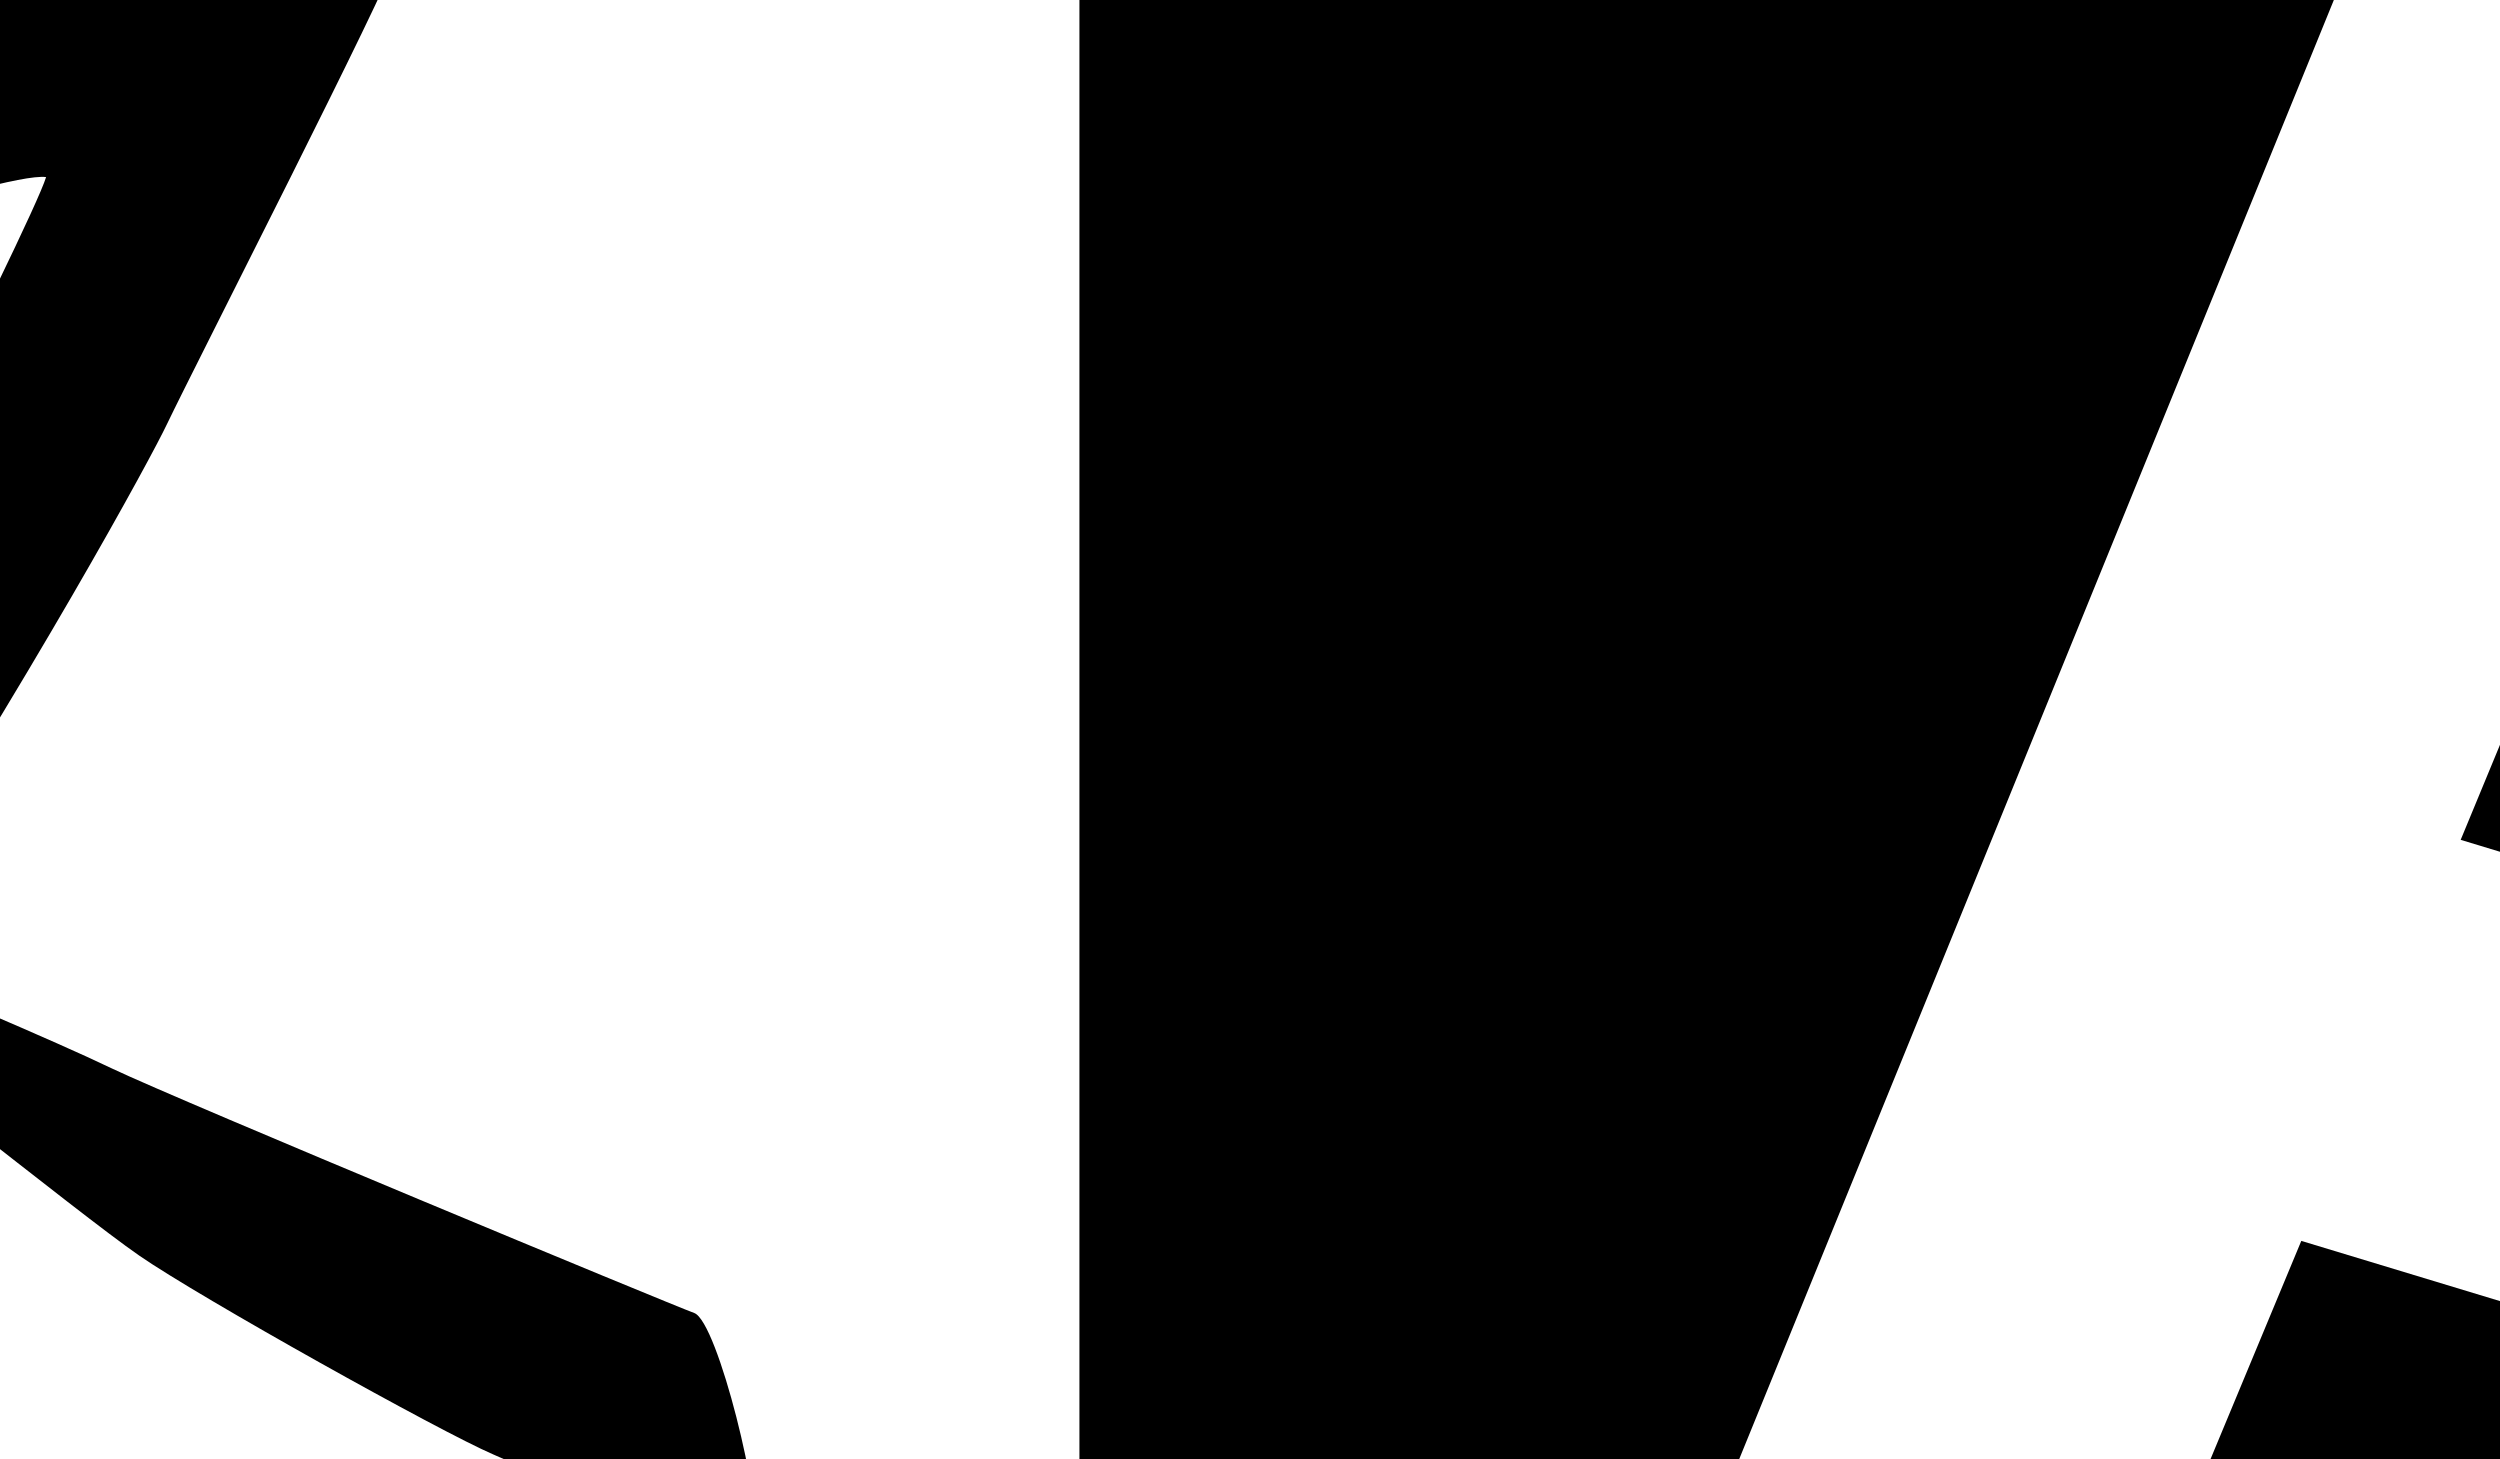
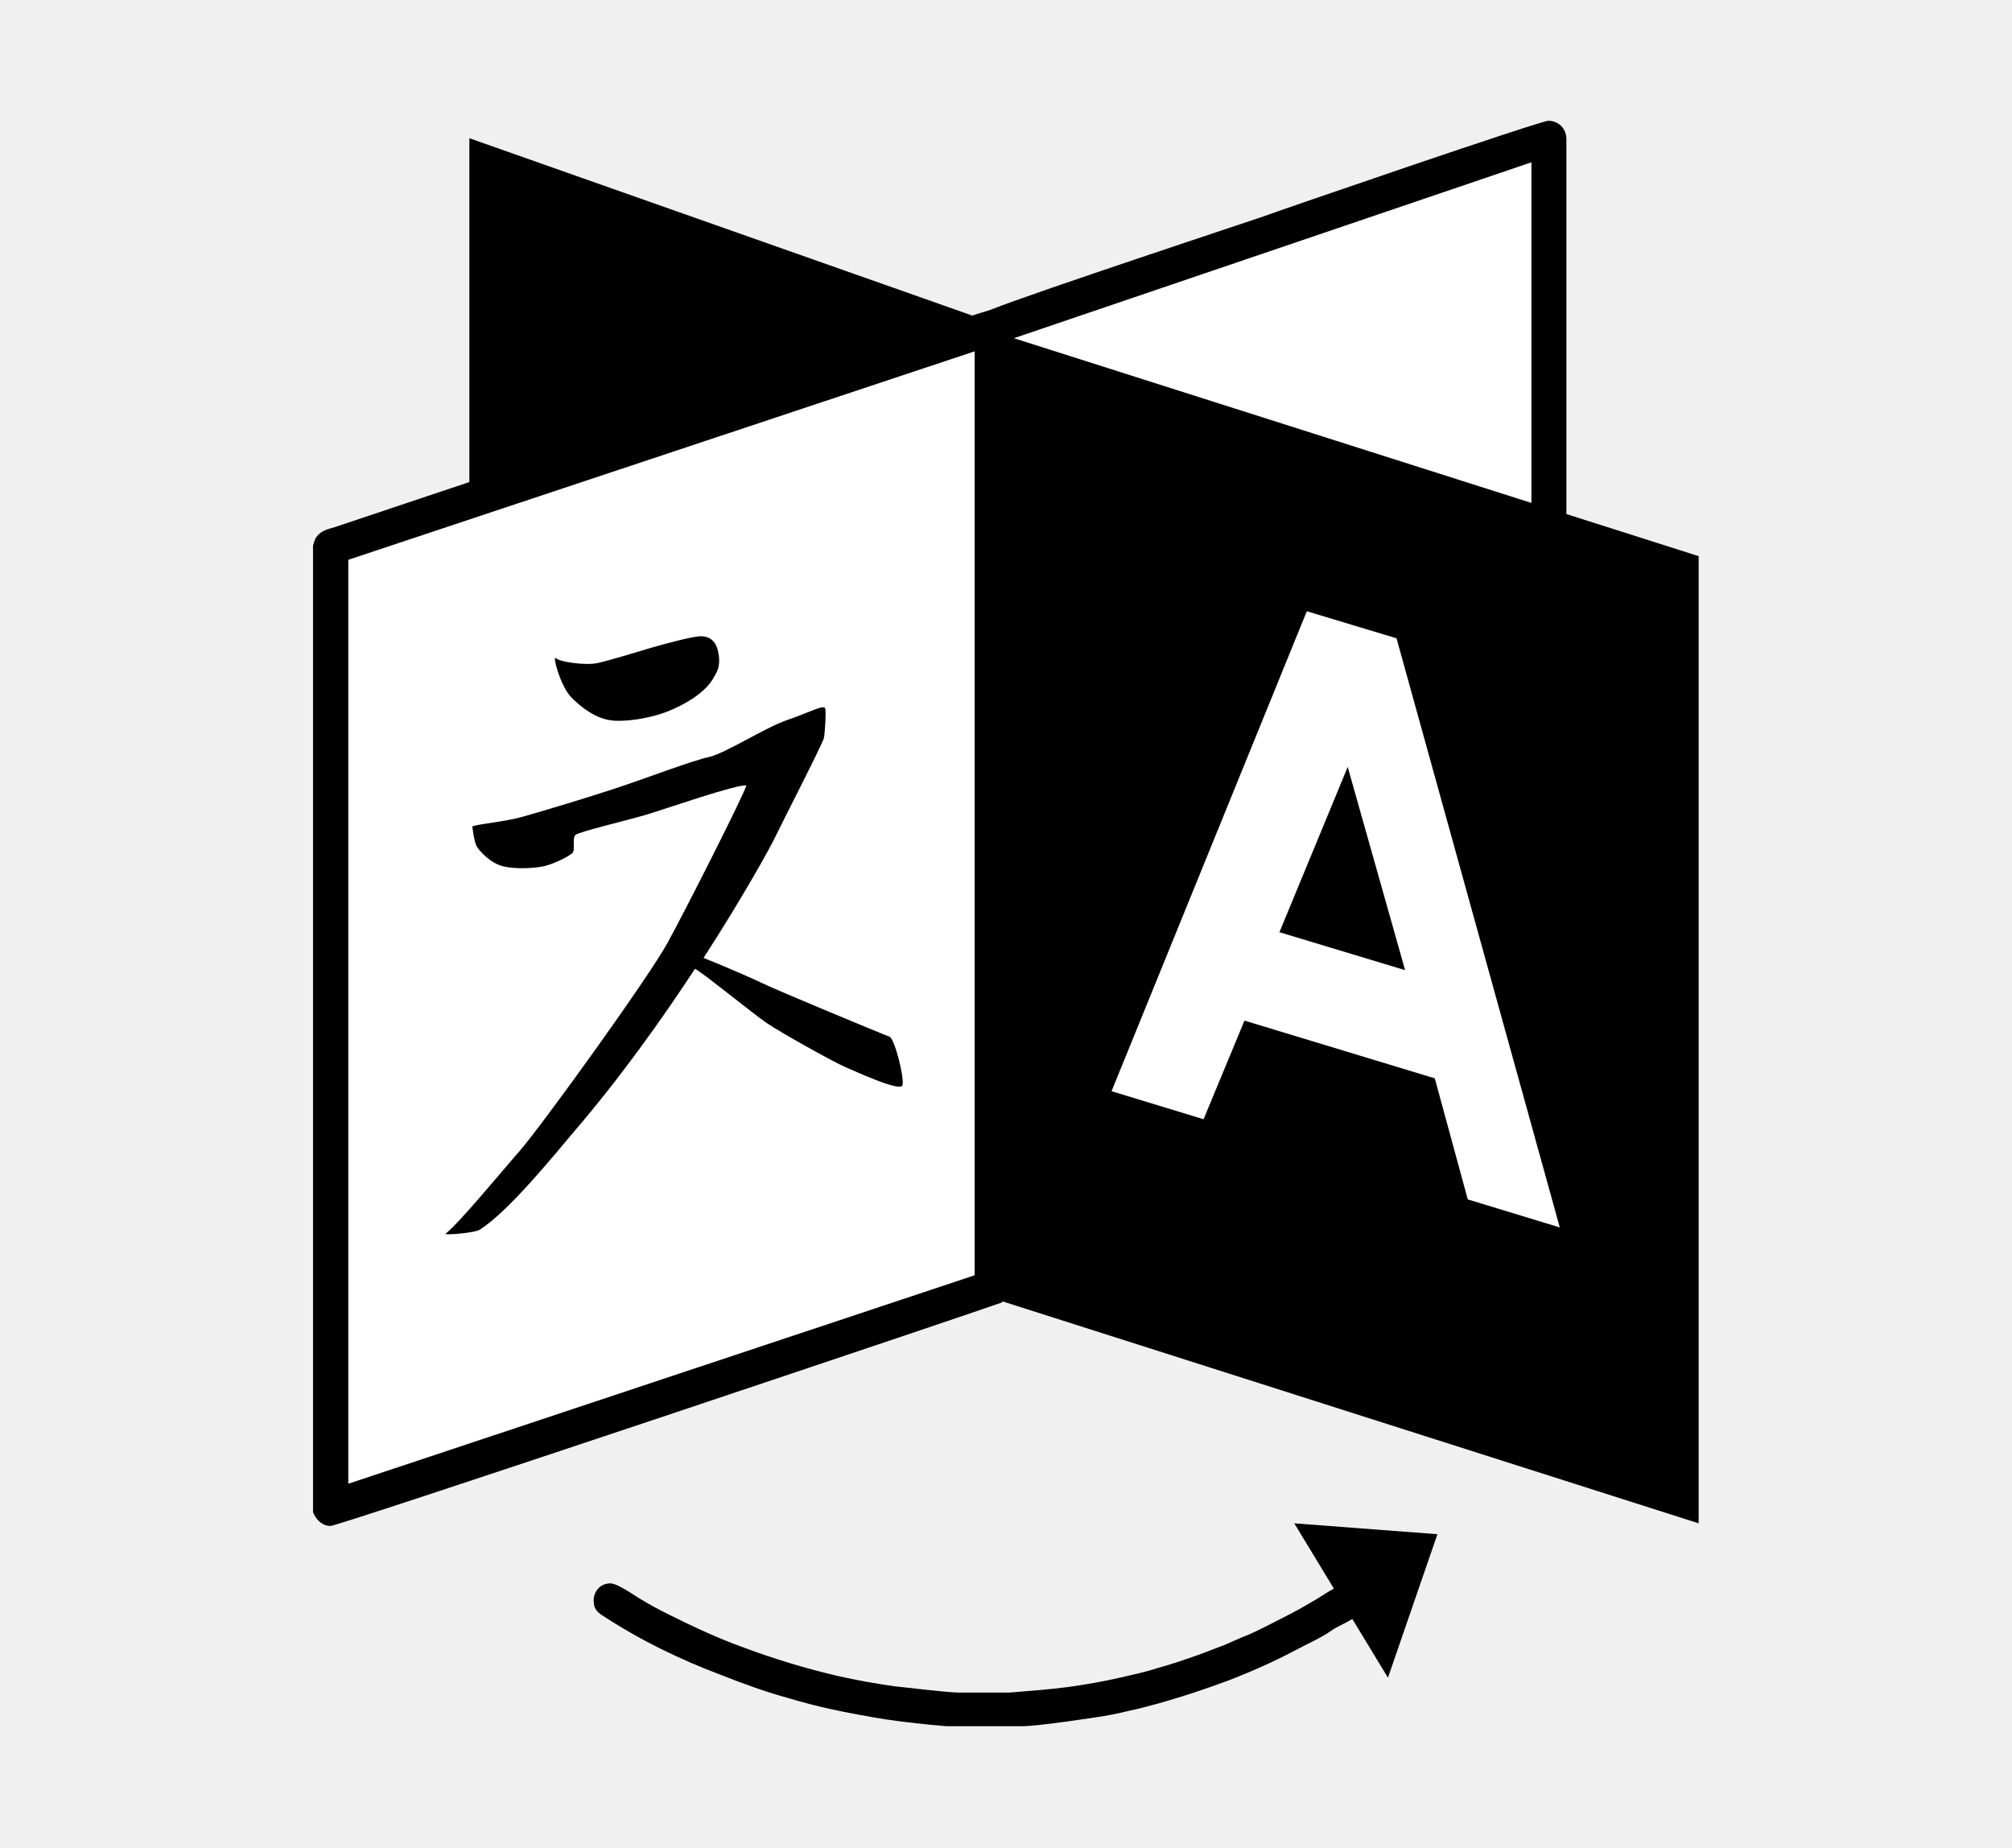
- <svg xmlns="http://www.w3.org/2000/svg" version="1.1" id="Layer_x5F_1_x5F_1" x="0px" y="0px" viewBox="0 0 960 560" enable-background="new 0 0 960 560" xml:space="preserve">
-   <g>
-     <polygon points="468.1,-730.3 -464.7,-1059.5 -464.7,970.5 468.1,668.8  " />
-     <polygon fill="#FFFFFF" points="445.7,-731.4 1414.1,-1060.6 1414.1,969.5 445.7,667.8  " />
-     <polygon fill="#FFFFFF" points="-706.5,1325.9 445.7,941.9 445.7,-731.6 -706.5,-347.5  " />
-     <polygon points="970.7,1351.2 1134,1619.9 1220.1,1370.3  " />
+ <svg xmlns="http://www.w3.org/2000/svg" version="1.1" x="0px" y="0px" viewBox="0 0 610 560" enable-background="new 0 0 610 560" xml:space="preserve">
+   <g id="Layer_2">
+ </g>
+   <g id="Layer_x5F_1_x5F_1">
    <g>
-       <path d="M-314.8-154.8c-6.1-6,8,49.1,27.6,68.9c34.8,35.1,61.9,39.6,76.4,40.2c32,1.3,71.5-8,94.9-17.8    c22.7-9.7,62.4-30,77.5-59.6c3.2-6.3,11.9-17,6.4-43.2c-4.1-20.2-17-27.3-32.7-26.1c-15.7,1.1-63.2,13.7-86.1,20.8    c-23,7-70.3,21.4-90.9,25.8C-262.2-141.3-307.5-147.8-314.8-154.8z" />
-       <path d="M266.6,504.2C257.5,500.9,69.7,423,43,410.3C21.2,399.8-32.2,377.2-57.3,367C13.5,257.8,58.2,175.4,64.1,162.9    c11-23,86-169.6,87.7-178.7c1.7-9.2,3.8-43,2.2-51c-1.7-8.2-29.1,7.5-66.4,20.2C50.2-34-20.8,12.2-48.2,18    c-27.5,5.7-115.5,39.1-160.5,54S-339,112.9-374,122.4c-35.1,9.5-65.7,10.2-85.3,16.2c0,0,2.6,27.5,7.8,35.7    c5.2,8.2,23.7,28.4,45.3,34.1c21.6,5.7,57.3,3.4,73.6-0.3c16.3-3.8,44.4-17.5,48.2-23.5c3.8-6.1-2-24.9,4.5-30.6    c6.5-5.6,92.2-25.7,124.6-35.4C-123,108.5,0.9,65.8,17.7,68c-5.3,17.7-105,215.1-137.1,274c-32.1,58.9-218.6,318-258.3,363.6    c-30.1,34.7-103.2,123.5-128.5,143.6c6.4,1.8,51.6-2.1,59.9-7.2c51.3-31.6,136.9-138.1,164.4-170.5    c81.9-96,153.8-196.8,210.8-283.4h0.1c11.1,4.6,100.9,77.8,124.4,94c23.4,16.2,115.9,67.8,136,76.4c20,8.7,97.1,44.2,100.3,32.2    C292.9,578.5,275.7,507.6,266.6,504.2z" />
-     </g>
-     <path fill-rule="evenodd" clip-rule="evenodd" d="M-167.5,1482.5c18,11,35,20,54,29c38,19,81,39,122,54c56,21,112,38,168,51   c31,7,65,13,98,18c3,0,92,11,110,11h90c35-3,68-5,103-10c28-4,59-9,89-16c22-5,45-10,67-17c21-6,45-14,68-22c15-5,31-12,47-18   c13-6,29-13,44-19c18-8,39-19,59-29c16-8,34-18,51-28c13-7,43-30,59-30c18,0,30,16,30,30c0,29-39,38-57,51c-19,13-42,23-62,34   c-40,21-81,39-120,54c-51,19-107,37-157,49c-19,4-38,9-57,12c-10,2-114,18-143,18h-132c-35-3-72-7-107-12c-31-5-64-11-95-18   c-24-5-50-12-73-19c-40-11-79-25-117-40c-69-26-141-60-209-105c-12-8-13-16-13-25c0-15,11-29,29-29   C-205.5,1456.5-173.5,1479.5-167.5,1482.5z" />
-     <path fill-rule="evenodd" clip-rule="evenodd" d="M414.5,919.5l-1090,363v-1608l1090-363V919.5z M475.5-735.5v1680c-1,5-3,10-7,15   c-2,3-6,7-9,8c-25,10-1151,388-1166,388c-12,0-23-8-29-21c0-1-1-2-1-4v-1681c2-5,3-12,7-16c8-11,22-13,31-16   c17-6,1126-378,1142-378C453.5-760.5,475.5-753.5,475.5-735.5z" />
-     <path fill-rule="evenodd" clip-rule="evenodd" d="M1383.5,927.5l-907-282v-1355l907-308V927.5z M1444.5-1057.5v2023   c-1,23-17,33-32,33c-13,0-107-32-123-37c-126-39-253-78-378-117c-28-9-57-18-84-27c-24-7-50-15-74-23c-107-33-216-66-323-102   c-4-1-14-15-14-18v-1413c2-5,4-11,9-15c8-9,351-123,486-168c36-13,487-168,501-168C1430.5-1089.5,1444.5-1076.5,1444.5-1057.5z" />
-     <polygon points="1674.7,1351.2 463,965 468.1,-716.3 1674.7,-332.3  " />
-     <g>
-       <path fill-rule="evenodd" clip-rule="evenodd" fill="#FFFFFF" d="M1063.8,35L944.9,322.5l218.6,66.3L1063.8,35z M992.5-236.3    l156.1,47.3L1433,836l-160.3-48.7L1215,576.9L883.7,476.5l-71.3,171.4L652,599.2L992.5-236.3z" />
+       <polygon points="304.8,99.2 142.3,41.9 142.3,395.5 304.8,342.9   " />
+       <polygon fill="#FFFFFF" points="300.9,99 469.6,41.7 469.6,395.3 300.9,342.8   " />
+       <polygon fill="#FFFFFF" points="100.2,457.4 300.9,390.5 300.9,99 100.2,165.9   " />
+       <polygon points="392.4,461.8 420.8,508.6 435.8,465.1   " />
+       <g>
+         <path d="M168.5,199.5c-1.1-1,1.4,8.6,4.8,12c6.1,6.1,10.8,6.9,13.3,7c5.6,0.2,12.5-1.4,16.5-3.1c4-1.7,10.9-5.2,13.5-10.4     c0.6-1.1,2.1-3,1.1-7.5c-0.7-3.5-3-4.8-5.7-4.6c-2.7,0.2-11,2.4-15,3.6c-4,1.2-12.2,3.7-15.8,4.5     C177.6,201.8,169.7,200.7,168.5,199.5z" />
+         <path d="M269.7,314.3c-1.6-0.6-34.3-14.1-38.9-16.4c-3.8-1.8-13.1-5.8-17.5-7.5c12.3-19,20.1-33.4,21.2-35.6     c1.9-4,15-29.5,15.3-31.1c0.3-1.6,0.7-7.5,0.4-8.9c-0.3-1.4-5.1,1.3-11.6,3.5c-6.5,2.2-18.9,10.2-23.7,11.2     c-4.8,1-20.1,6.8-28,9.4c-7.8,2.6-22.7,7.1-28.8,8.8c-6.1,1.6-11.4,1.8-14.9,2.8c0,0,0.5,4.8,1.4,6.2c0.9,1.4,4.1,5,7.9,5.9     c3.8,1,10,0.6,12.8-0.1c2.8-0.7,7.7-3.1,8.4-4.1c0.7-1.1-0.3-4.3,0.8-5.3c1.1-1,16.1-4.5,21.7-6.2c5.6-1.7,27.2-9.2,30.1-8.8     c-0.9,3.1-18.3,37.5-23.9,47.7c-5.6,10.3-38.1,55.4-45,63.3c-5.3,6-18,21.5-22.4,25c1.1,0.3,9-0.4,10.4-1.3     c8.9-5.5,23.8-24.1,28.6-29.7c14.3-16.7,26.8-34.3,36.7-49.4h0c1.9,0.8,17.6,13.6,21.7,16.4c4.1,2.8,20.2,11.8,23.7,13.3     c3.5,1.5,16.9,7.7,17.5,5.6C274.3,327.2,271.3,314.9,269.7,314.3z" />
+       </g>
+       <path fill-rule="evenodd" clip-rule="evenodd" d="M194.1,484.7c3.1,1.9,6.1,3.5,9.4,5.1c6.6,3.3,14.1,6.8,21.3,9.4    c9.8,3.7,19.5,6.6,29.3,8.9c5.4,1.2,11.3,2.3,17.1,3.1c0.5,0,16,1.9,19.2,1.9h15.7c6.1-0.5,11.8-0.9,17.9-1.7    c4.9-0.7,10.3-1.6,15.5-2.8c3.8-0.9,7.8-1.7,11.7-3c3.7-1,7.8-2.4,11.8-3.8c2.6-0.9,5.4-2.1,8.2-3.1c2.3-1,5.1-2.3,7.7-3.3    c3.1-1.4,6.8-3.3,10.3-5.1c2.8-1.4,5.9-3.1,8.9-4.9c2.3-1.2,7.5-5.2,10.3-5.2c3.1,0,5.2,2.8,5.2,5.2c0,5.1-6.8,6.6-9.9,8.9    c-3.3,2.3-7.3,4-10.8,5.9c-7,3.7-14.1,6.8-20.9,9.4c-8.9,3.3-18.6,6.4-27.3,8.5c-3.3,0.7-6.6,1.6-9.9,2.1    c-1.7,0.3-19.9,3.1-24.9,3.1h-23c-6.1-0.5-12.5-1.2-18.6-2.1c-5.4-0.9-11.1-1.9-16.5-3.1c-4.2-0.9-8.7-2.1-12.7-3.3    c-7-1.9-13.8-4.4-20.4-7c-12-4.5-24.6-10.5-36.4-18.3c-2.1-1.4-2.3-2.8-2.3-4.4c0-2.6,1.9-5.1,5.1-5.1    C187.5,480.1,193.1,484.2,194.1,484.7z" />
+       <path fill-rule="evenodd" clip-rule="evenodd" d="M295.5,386.6l-189.9,63.2V169.7l189.9-63.2V386.6z M306.1,98.3V391    c-0.2,0.9-0.5,1.7-1.2,2.6c-0.3,0.5-1,1.2-1.6,1.4c-4.4,1.7-200.5,67.6-203.1,67.6c-2.1,0-4-1.4-5.1-3.7c0-0.2-0.2-0.3-0.2-0.7    V165.4c0.3-0.9,0.5-2.1,1.2-2.8c1.4-1.9,3.8-2.3,5.4-2.8c3-1,196.1-65.8,198.9-65.8C302.3,94,306.1,95.2,306.1,98.3z" />
+       <path fill-rule="evenodd" clip-rule="evenodd" d="M464.3,388l-158-49.1v-236l158-53.7V388z M474.9,42.2v352.4    c-0.2,4-3,5.7-5.6,5.7c-2.3,0-18.6-5.6-21.4-6.4c-21.9-6.8-44.1-13.6-65.8-20.4c-4.9-1.6-9.9-3.1-14.6-4.7    c-4.2-1.2-8.7-2.6-12.9-4c-18.6-5.7-37.6-11.5-56.3-17.8c-0.7-0.2-2.4-2.6-2.4-3.1V97.8c0.3-0.9,0.7-1.9,1.6-2.6    c1.4-1.6,61.1-21.4,84.7-29.3c6.3-2.3,84.8-29.3,87.3-29.3C472.5,36.7,474.9,38.9,474.9,42.2z" />
+       <polygon points="515,461.8 303.9,394.5 304.8,101.7 515,168.6   " />
+       <g>
+         <path fill-rule="evenodd" clip-rule="evenodd" fill="#FFFFFF" d="M408.6,232.5l-20.7,50.1l38.1,11.5L408.6,232.5z M396.2,185.3     l27.2,8.2l49.5,178.6l-27.9-8.5l-10-36.7l-57.7-17.5l-12.4,29.9l-27.9-8.5L396.2,185.3z" />
+       </g>
    </g>
  </g>
</svg>
